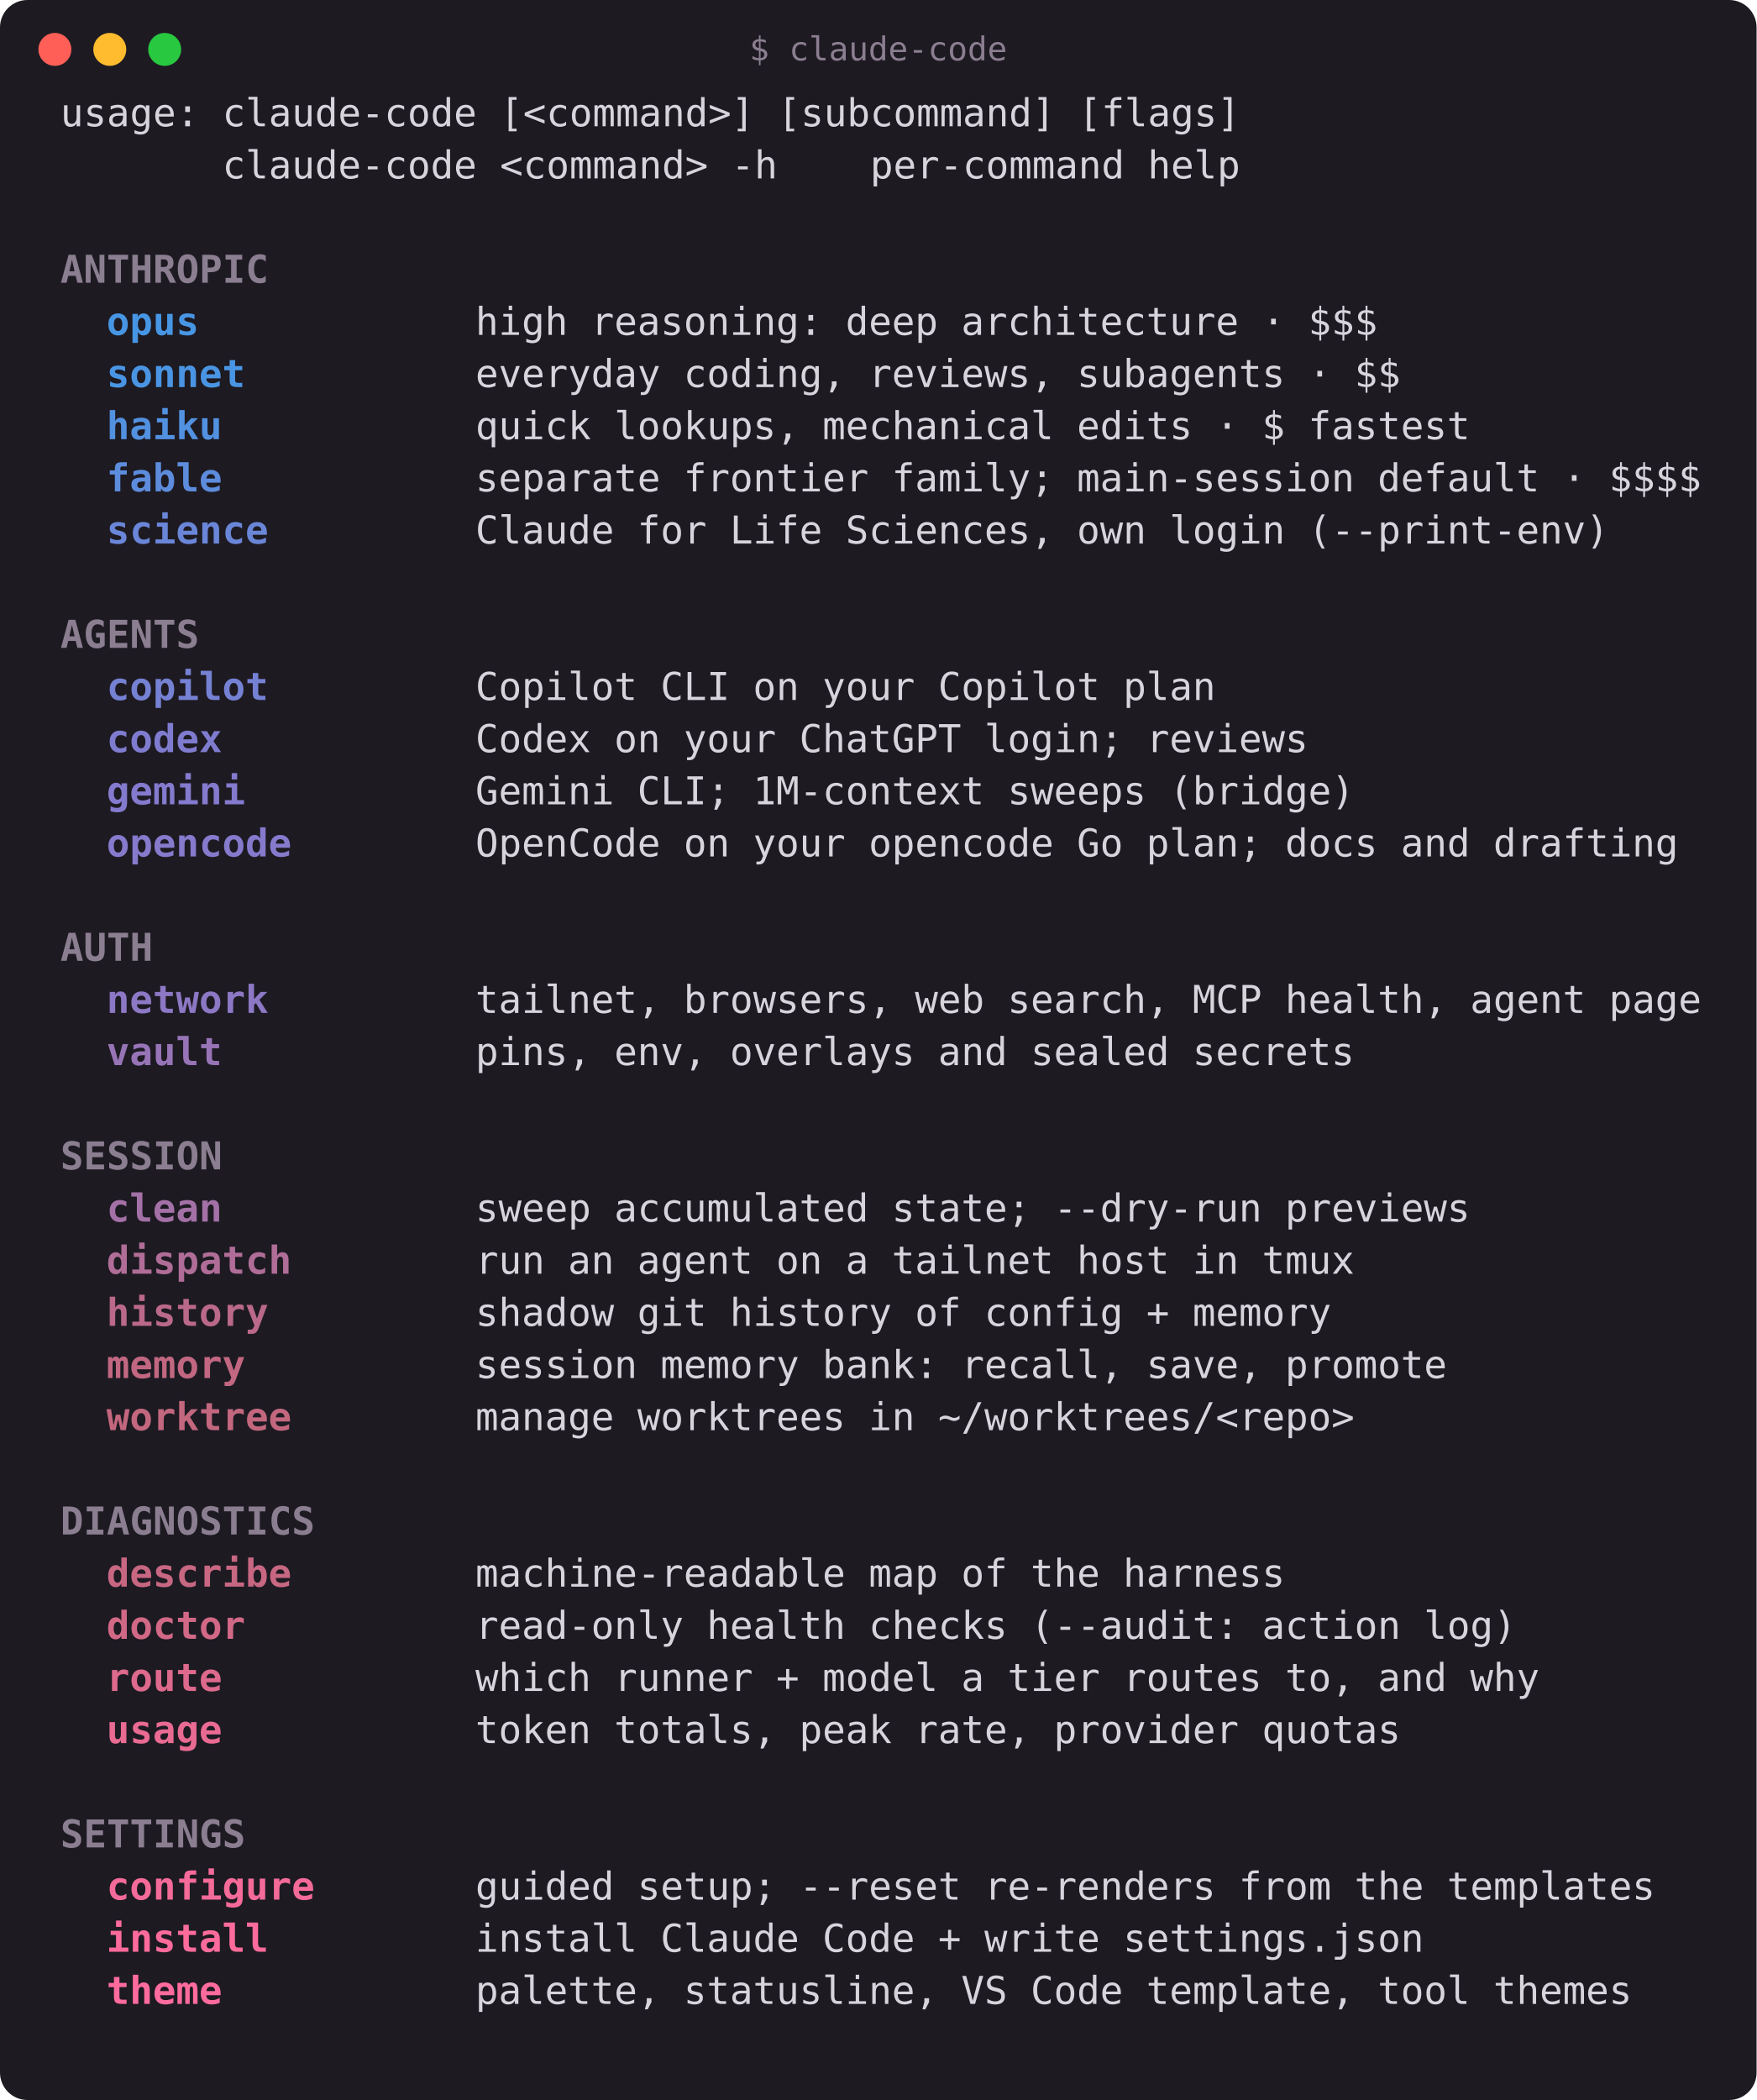
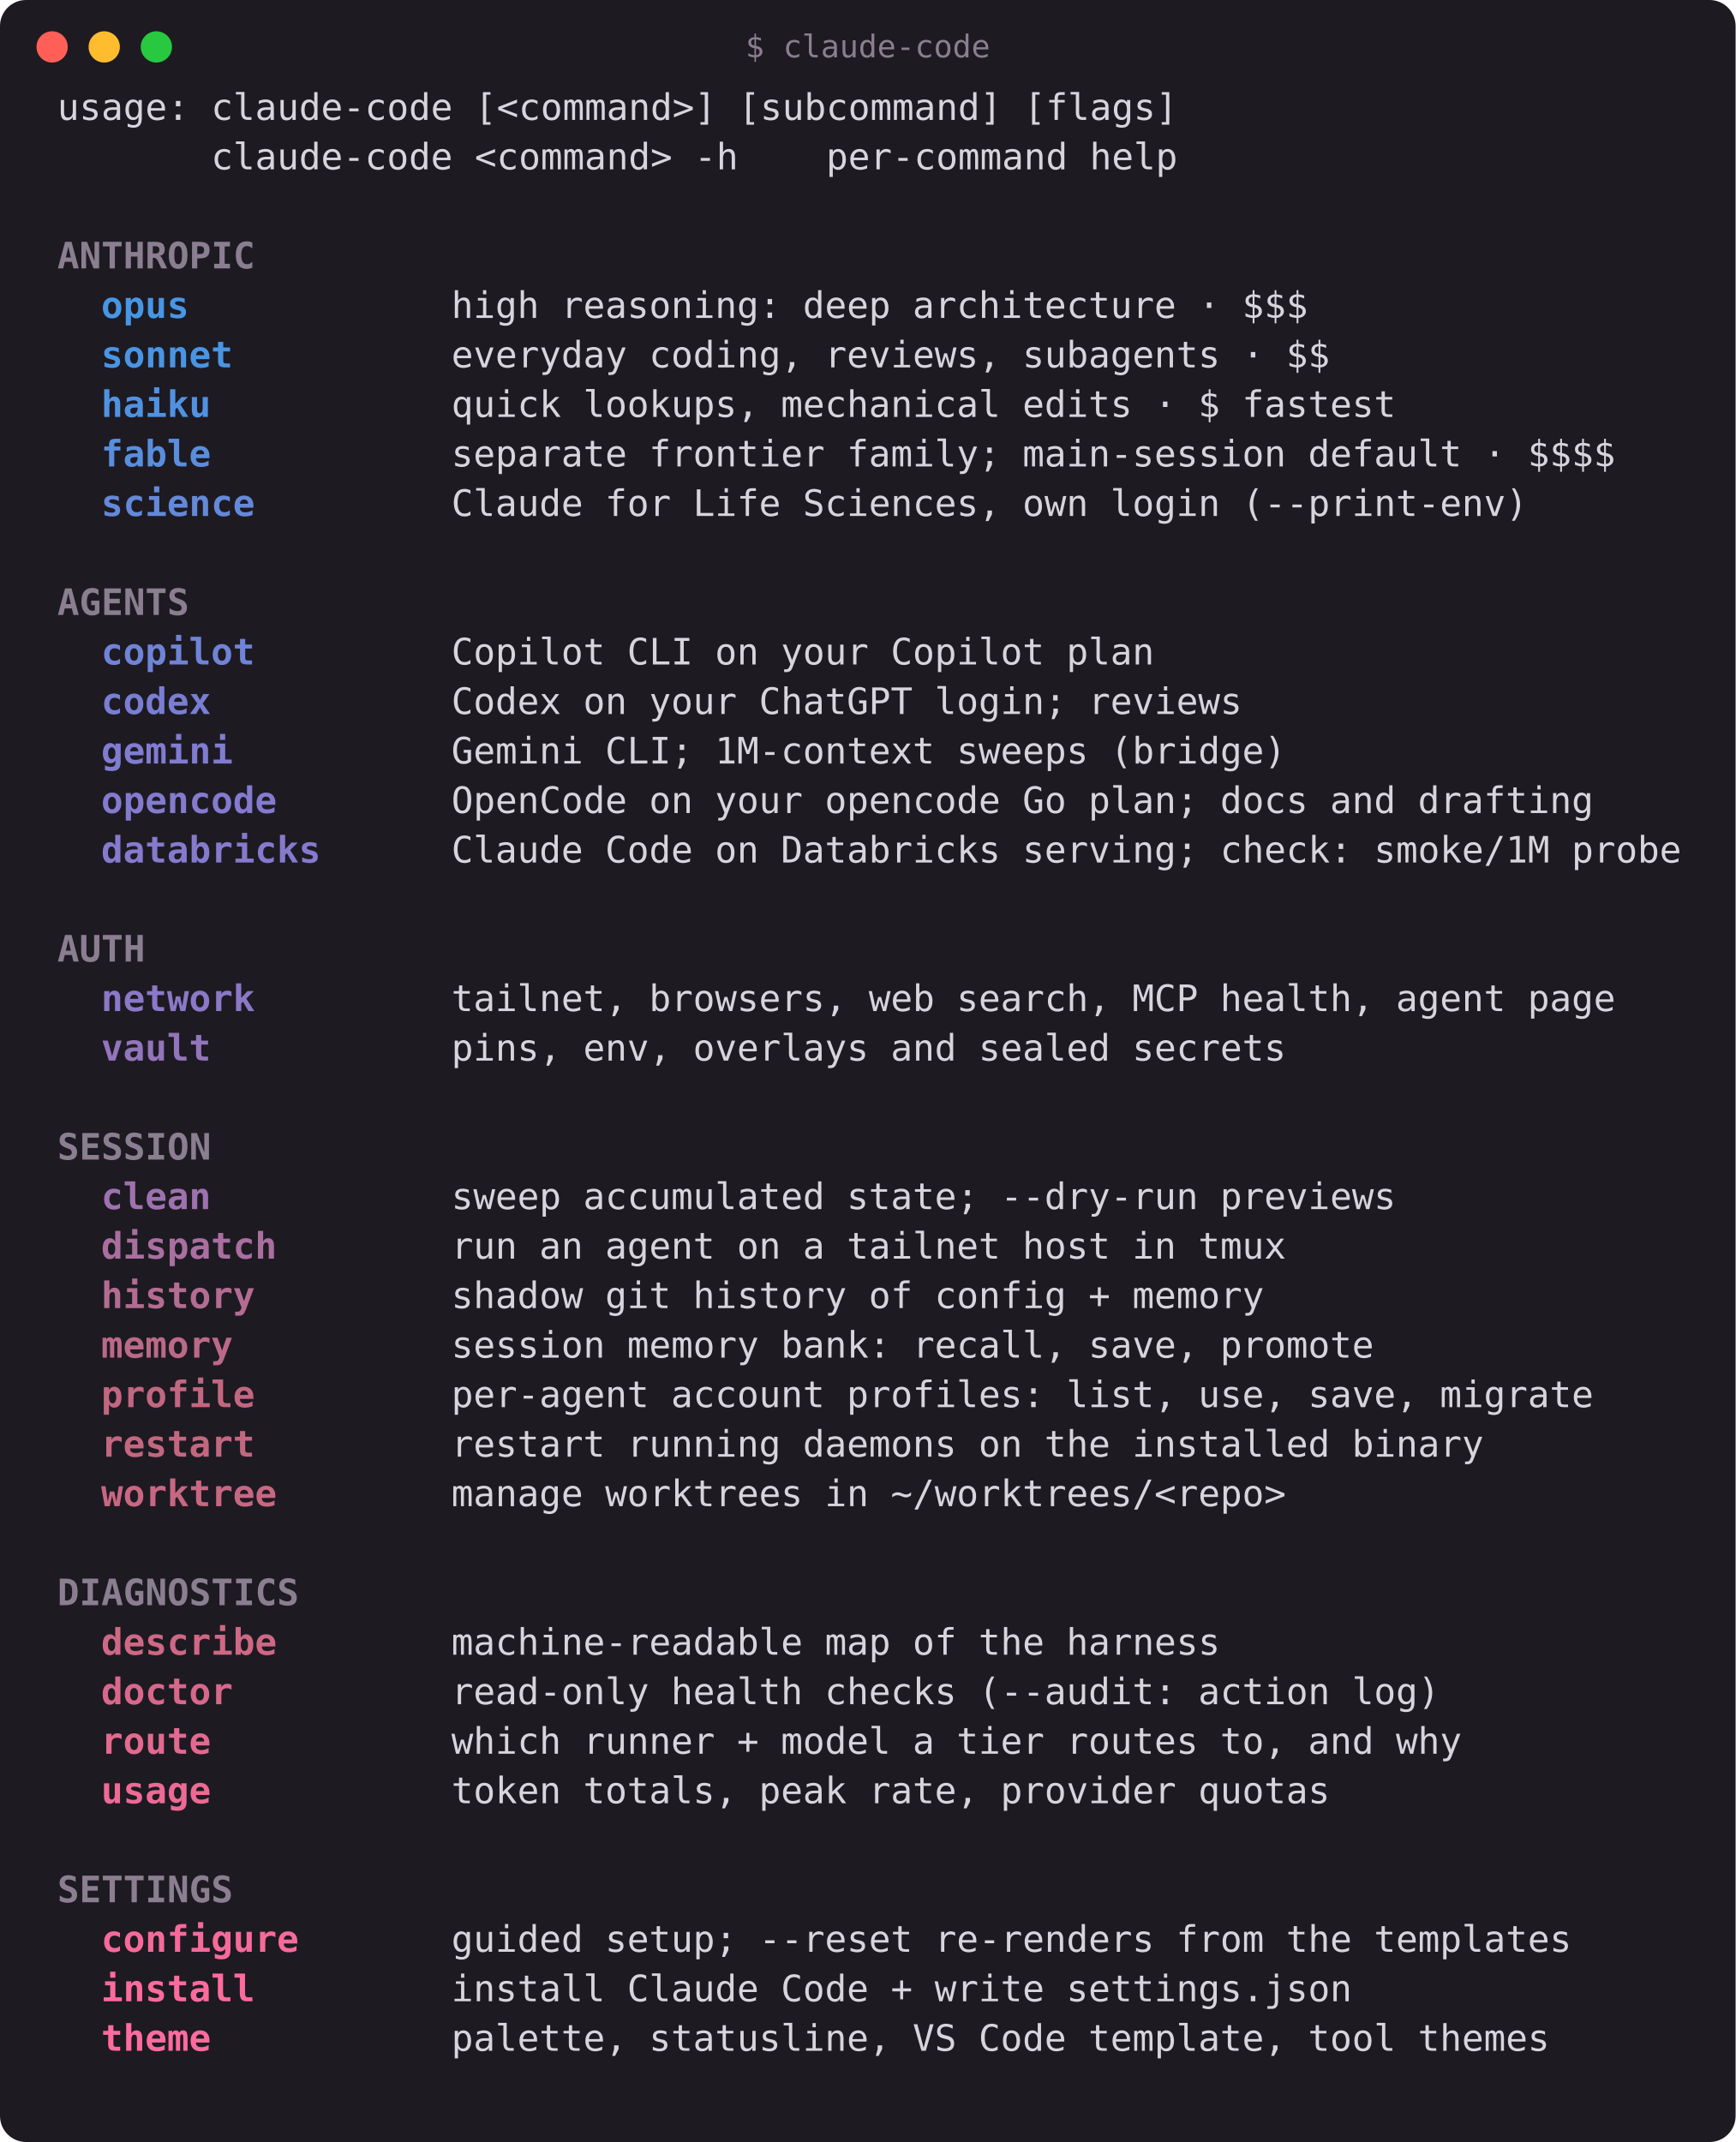
- <svg xmlns="http://www.w3.org/2000/svg" width="640" height="765" viewBox="0 0 640 765" role="img" aria-label="claude-code help menu">
-   <rect width="640" height="765" rx="10" fill="#1d1a22" />
+ <svg xmlns="http://www.w3.org/2000/svg" width="666" height="822" viewBox="0 0 666 822" role="img" aria-label="claude-code help menu">
+   <rect width="666" height="822" rx="10" fill="#1d1a22" />
  <circle cx="20" cy="18" r="6" fill="#ff5f57" />
  <circle cx="40" cy="18" r="6" fill="#febc2e" />
  <circle cx="60" cy="18" r="6" fill="#28c840" />
-   <text x="320.0" y="22" fill="#8a7e90" font-family="ui-monospace,SFMono-Regular,Menlo,Consolas,monospace" font-size="12" text-anchor="middle">$ claude-code</text>
+   <text x="333.0" y="22" fill="#8a7e90" font-family="ui-monospace,SFMono-Regular,Menlo,Consolas,monospace" font-size="12" text-anchor="middle">$ claude-code</text>
  <g font-family="ui-monospace,SFMono-Regular,Menlo,Consolas,monospace" font-size="14" xml:space="preserve">
    <text x="22.0" y="46" fill="#d7d4dc">usage: claude-code [&lt;command&gt;] [subcommand] [flags]</text>
    <text x="22.0" y="65" fill="#d7d4dc">       claude-code &lt;command&gt; -h    per-command help</text>
    <text x="22.0" y="103" fill="#8a7e90" font-weight="bold">ANTHROPIC</text>
    <text x="22.0" y="122" fill="#d7d4dc">  </text>
    <text x="38.8" y="122" fill="#4796e4" font-weight="bold">opus            </text>
    <text x="173.2" y="122" fill="#d7d4dc">high reasoning: deep architecture · $$$</text>
    <text x="22.0" y="141" fill="#d7d4dc">  </text>
-     <text x="38.8" y="141" fill="#4a95e3" font-weight="bold">sonnet          </text>
+     <text x="38.8" y="141" fill="#4995e3" font-weight="bold">sonnet          </text>
    <text x="173.2" y="141" fill="#d7d4dc">everyday coding, reviews, subagents · $$</text>
    <text x="22.0" y="160" fill="#d7d4dc">  </text>
-     <text x="38.8" y="160" fill="#5291e0" font-weight="bold">haiku           </text>
+     <text x="38.8" y="160" fill="#5092e1" font-weight="bold">haiku           </text>
    <text x="173.2" y="160" fill="#d7d4dc">quick lookups, mechanical edits · $ fastest</text>
    <text x="22.0" y="179" fill="#d7d4dc">  </text>
-     <text x="38.8" y="179" fill="#5d8cdc" font-weight="bold">fable           </text>
+     <text x="38.8" y="179" fill="#598edd" font-weight="bold">fable           </text>
    <text x="173.2" y="179" fill="#d7d4dc">separate frontier family; main-session default · $$$$</text>
    <text x="22.0" y="198" fill="#d7d4dc">  </text>
-     <text x="38.8" y="198" fill="#6a86d8" font-weight="bold">science         </text>
+     <text x="38.8" y="198" fill="#6489da" font-weight="bold">science         </text>
    <text x="173.2" y="198" fill="#d7d4dc">Claude for Life Sciences, own login (--print-env)</text>
    <text x="22.0" y="236" fill="#8a7e90" font-weight="bold">AGENTS</text>
    <text x="22.0" y="255" fill="#d7d4dc">  </text>
-     <text x="38.8" y="255" fill="#7581d3" font-weight="bold">copilot         </text>
+     <text x="38.8" y="255" fill="#6f84d6" font-weight="bold">copilot         </text>
    <text x="173.2" y="255" fill="#d7d4dc">Copilot CLI on your Copilot plan</text>
    <text x="22.0" y="274" fill="#d7d4dc">  </text>
-     <text x="38.8" y="274" fill="#7f7cd0" font-weight="bold">codex           </text>
+     <text x="38.8" y="274" fill="#787fd2" font-weight="bold">codex           </text>
    <text x="173.2" y="274" fill="#d7d4dc">Codex on your ChatGPT login; reviews</text>
    <text x="22.0" y="293" fill="#d7d4dc">  </text>
-     <text x="38.8" y="293" fill="#847ace" font-weight="bold">gemini          </text>
+     <text x="38.8" y="293" fill="#807cd0" font-weight="bold">gemini          </text>
    <text x="173.2" y="293" fill="#d7d4dc">Gemini CLI; 1M-context sweeps (bridge)</text>
    <text x="22.0" y="312" fill="#d7d4dc">  </text>
-     <text x="38.8" y="312" fill="#857acc" font-weight="bold">opencode        </text>
+     <text x="38.8" y="312" fill="#847ace" font-weight="bold">opencode        </text>
    <text x="173.2" y="312" fill="#d7d4dc">OpenCode on your opencode Go plan; docs and drafting</text>
-     <text x="22.0" y="350" fill="#8a7e90" font-weight="bold">AUTH</text>
-     <text x="22.0" y="369" fill="#d7d4dc">  </text>
-     <text x="38.8" y="369" fill="#8c78c4" font-weight="bold">network         </text>
-     <text x="173.2" y="369" fill="#d7d4dc">tailnet, browsers, web search, MCP health, agent page</text>
+     <text x="22.0" y="331" fill="#d7d4dc">  </text>
+     <text x="38.8" y="331" fill="#857acd" font-weight="bold">databricks      </text>
+     <text x="173.2" y="331" fill="#d7d4dc">Claude Code on Databricks serving; check: smoke/1M probe</text>
+     <text x="22.0" y="369" fill="#8a7e90" font-weight="bold">AUTH</text>
    <text x="22.0" y="388" fill="#d7d4dc">  </text>
-     <text x="38.8" y="388" fill="#9774b6" font-weight="bold">vault           </text>
-     <text x="173.2" y="388" fill="#d7d4dc">pins, env, overlays and sealed secrets</text>
-     <text x="22.0" y="426" fill="#8a7e90" font-weight="bold">SESSION</text>
-     <text x="22.0" y="445" fill="#d7d4dc">  </text>
-     <text x="38.8" y="445" fill="#a471a7" font-weight="bold">clean           </text>
-     <text x="173.2" y="445" fill="#d7d4dc">sweep accumulated state; --dry-run previews</text>
+     <text x="38.8" y="388" fill="#8b78c6" font-weight="bold">network         </text>
+     <text x="173.2" y="388" fill="#d7d4dc">tailnet, browsers, web search, MCP health, agent page</text>
+     <text x="22.0" y="407" fill="#d7d4dc">  </text>
+     <text x="38.8" y="407" fill="#9375bb" font-weight="bold">vault           </text>
+     <text x="173.2" y="407" fill="#d7d4dc">pins, env, overlays and sealed secrets</text>
+     <text x="22.0" y="445" fill="#8a7e90" font-weight="bold">SESSION</text>
    <text x="22.0" y="464" fill="#d7d4dc">  </text>
-     <text x="38.8" y="464" fill="#b06d97" font-weight="bold">dispatch        </text>
-     <text x="173.2" y="464" fill="#d7d4dc">run an agent on a tailnet host in tmux</text>
+     <text x="38.8" y="464" fill="#9e72ae" font-weight="bold">clean           </text>
+     <text x="173.2" y="464" fill="#d7d4dc">sweep accumulated state; --dry-run previews</text>
    <text x="22.0" y="483" fill="#d7d4dc">  </text>
-     <text x="38.8" y="483" fill="#bb6989" font-weight="bold">history         </text>
-     <text x="173.2" y="483" fill="#d7d4dc">shadow git history of config + memory</text>
+     <text x="38.8" y="483" fill="#a96f9f" font-weight="bold">dispatch        </text>
+     <text x="173.2" y="483" fill="#d7d4dc">run an agent on a tailnet host in tmux</text>
    <text x="22.0" y="502" fill="#d7d4dc">  </text>
-     <text x="38.8" y="502" fill="#c26781" font-weight="bold">memory          </text>
-     <text x="173.2" y="502" fill="#d7d4dc">session memory bank: recall, save, promote</text>
+     <text x="38.8" y="502" fill="#b46c92" font-weight="bold">history         </text>
+     <text x="173.2" y="502" fill="#d7d4dc">shadow git history of config + memory</text>
    <text x="22.0" y="521" fill="#d7d4dc">  </text>
-     <text x="38.8" y="521" fill="#c3677f" font-weight="bold">worktree        </text>
-     <text x="173.2" y="521" fill="#d7d4dc">manage worktrees in ~/worktrees/&lt;repo&gt;</text>
-     <text x="22.0" y="559" fill="#8a7e90" font-weight="bold">DIAGNOSTICS</text>
+     <text x="38.8" y="521" fill="#bc6987" font-weight="bold">memory          </text>
+     <text x="173.2" y="521" fill="#d7d4dc">session memory bank: recall, save, promote</text>
+     <text x="22.0" y="540" fill="#d7d4dc">  </text>
+     <text x="38.8" y="540" fill="#c26780" font-weight="bold">profile         </text>
+     <text x="173.2" y="540" fill="#d7d4dc">per-agent account profiles: list, use, save, migrate</text>
+     <text x="22.0" y="559" fill="#d7d4dc">  </text>
+     <text x="38.8" y="559" fill="#c3677f" font-weight="bold">restart         </text>
+     <text x="173.2" y="559" fill="#d7d4dc">restart running daemons on the installed binary</text>
    <text x="22.0" y="578" fill="#d7d4dc">  </text>
-     <text x="38.8" y="578" fill="#c86782" font-weight="bold">describe        </text>
-     <text x="173.2" y="578" fill="#d7d4dc">machine-readable map of the harness</text>
-     <text x="22.0" y="597" fill="#d7d4dc">  </text>
-     <text x="38.8" y="597" fill="#d16886" font-weight="bold">doctor          </text>
-     <text x="173.2" y="597" fill="#d7d4dc">read-only health checks (--audit: action log)</text>
-     <text x="22.0" y="616" fill="#d7d4dc">  </text>
-     <text x="38.8" y="616" fill="#dd698c" font-weight="bold">route           </text>
-     <text x="173.2" y="616" fill="#d7d4dc">which runner + model a tier routes to, and why</text>
+     <text x="38.8" y="578" fill="#c76781" font-weight="bold">worktree        </text>
+     <text x="173.2" y="578" fill="#d7d4dc">manage worktrees in ~/worktrees/&lt;repo&gt;</text>
+     <text x="22.0" y="616" fill="#8a7e90" font-weight="bold">DIAGNOSTICS</text>
    <text x="22.0" y="635" fill="#d7d4dc">  </text>
-     <text x="38.8" y="635" fill="#e96a92" font-weight="bold">usage           </text>
-     <text x="173.2" y="635" fill="#d7d4dc">token totals, peak rate, provider quotas</text>
-     <text x="22.0" y="673" fill="#8a7e90" font-weight="bold">SETTINGS</text>
+     <text x="38.8" y="635" fill="#ce6885" font-weight="bold">describe        </text>
+     <text x="173.2" y="635" fill="#d7d4dc">machine-readable map of the harness</text>
+     <text x="22.0" y="654" fill="#d7d4dc">  </text>
+     <text x="38.8" y="654" fill="#d8688a" font-weight="bold">doctor          </text>
+     <text x="173.2" y="654" fill="#d7d4dc">read-only health checks (--audit: action log)</text>
+     <text x="22.0" y="673" fill="#d7d4dc">  </text>
+     <text x="38.8" y="673" fill="#e3698f" font-weight="bold">route           </text>
+     <text x="173.2" y="673" fill="#d7d4dc">which runner + model a tier routes to, and why</text>
    <text x="22.0" y="692" fill="#d7d4dc">  </text>
-     <text x="38.8" y="692" fill="#f46a98" font-weight="bold">configure       </text>
-     <text x="173.2" y="692" fill="#d7d4dc">guided setup; --reset re-renders from the templates</text>
-     <text x="22.0" y="711" fill="#d7d4dc">  </text>
-     <text x="38.8" y="711" fill="#fc6b9b" font-weight="bold">install         </text>
-     <text x="173.2" y="711" fill="#d7d4dc">install Claude Code + write settings.json</text>
-     <text x="22.0" y="730" fill="#d7d4dc">  </text>
-     <text x="38.8" y="730" fill="#ff6b9d" font-weight="bold">theme           </text>
-     <text x="173.2" y="730" fill="#d7d4dc">palette, statusline, VS Code template, tool themes</text>
+     <text x="38.8" y="692" fill="#ed6a94" font-weight="bold">usage           </text>
+     <text x="173.2" y="692" fill="#d7d4dc">token totals, peak rate, provider quotas</text>
+     <text x="22.0" y="730" fill="#8a7e90" font-weight="bold">SETTINGS</text>
+     <text x="22.0" y="749" fill="#d7d4dc">  </text>
+     <text x="38.8" y="749" fill="#f66a99" font-weight="bold">configure       </text>
+     <text x="173.2" y="749" fill="#d7d4dc">guided setup; --reset re-renders from the templates</text>
+     <text x="22.0" y="768" fill="#d7d4dc">  </text>
+     <text x="38.8" y="768" fill="#fd6b9c" font-weight="bold">install         </text>
+     <text x="173.2" y="768" fill="#d7d4dc">install Claude Code + write settings.json</text>
+     <text x="22.0" y="787" fill="#d7d4dc">  </text>
+     <text x="38.8" y="787" fill="#ff6b9d" font-weight="bold">theme           </text>
+     <text x="173.2" y="787" fill="#d7d4dc">palette, statusline, VS Code template, tool themes</text>
  </g>
</svg>
